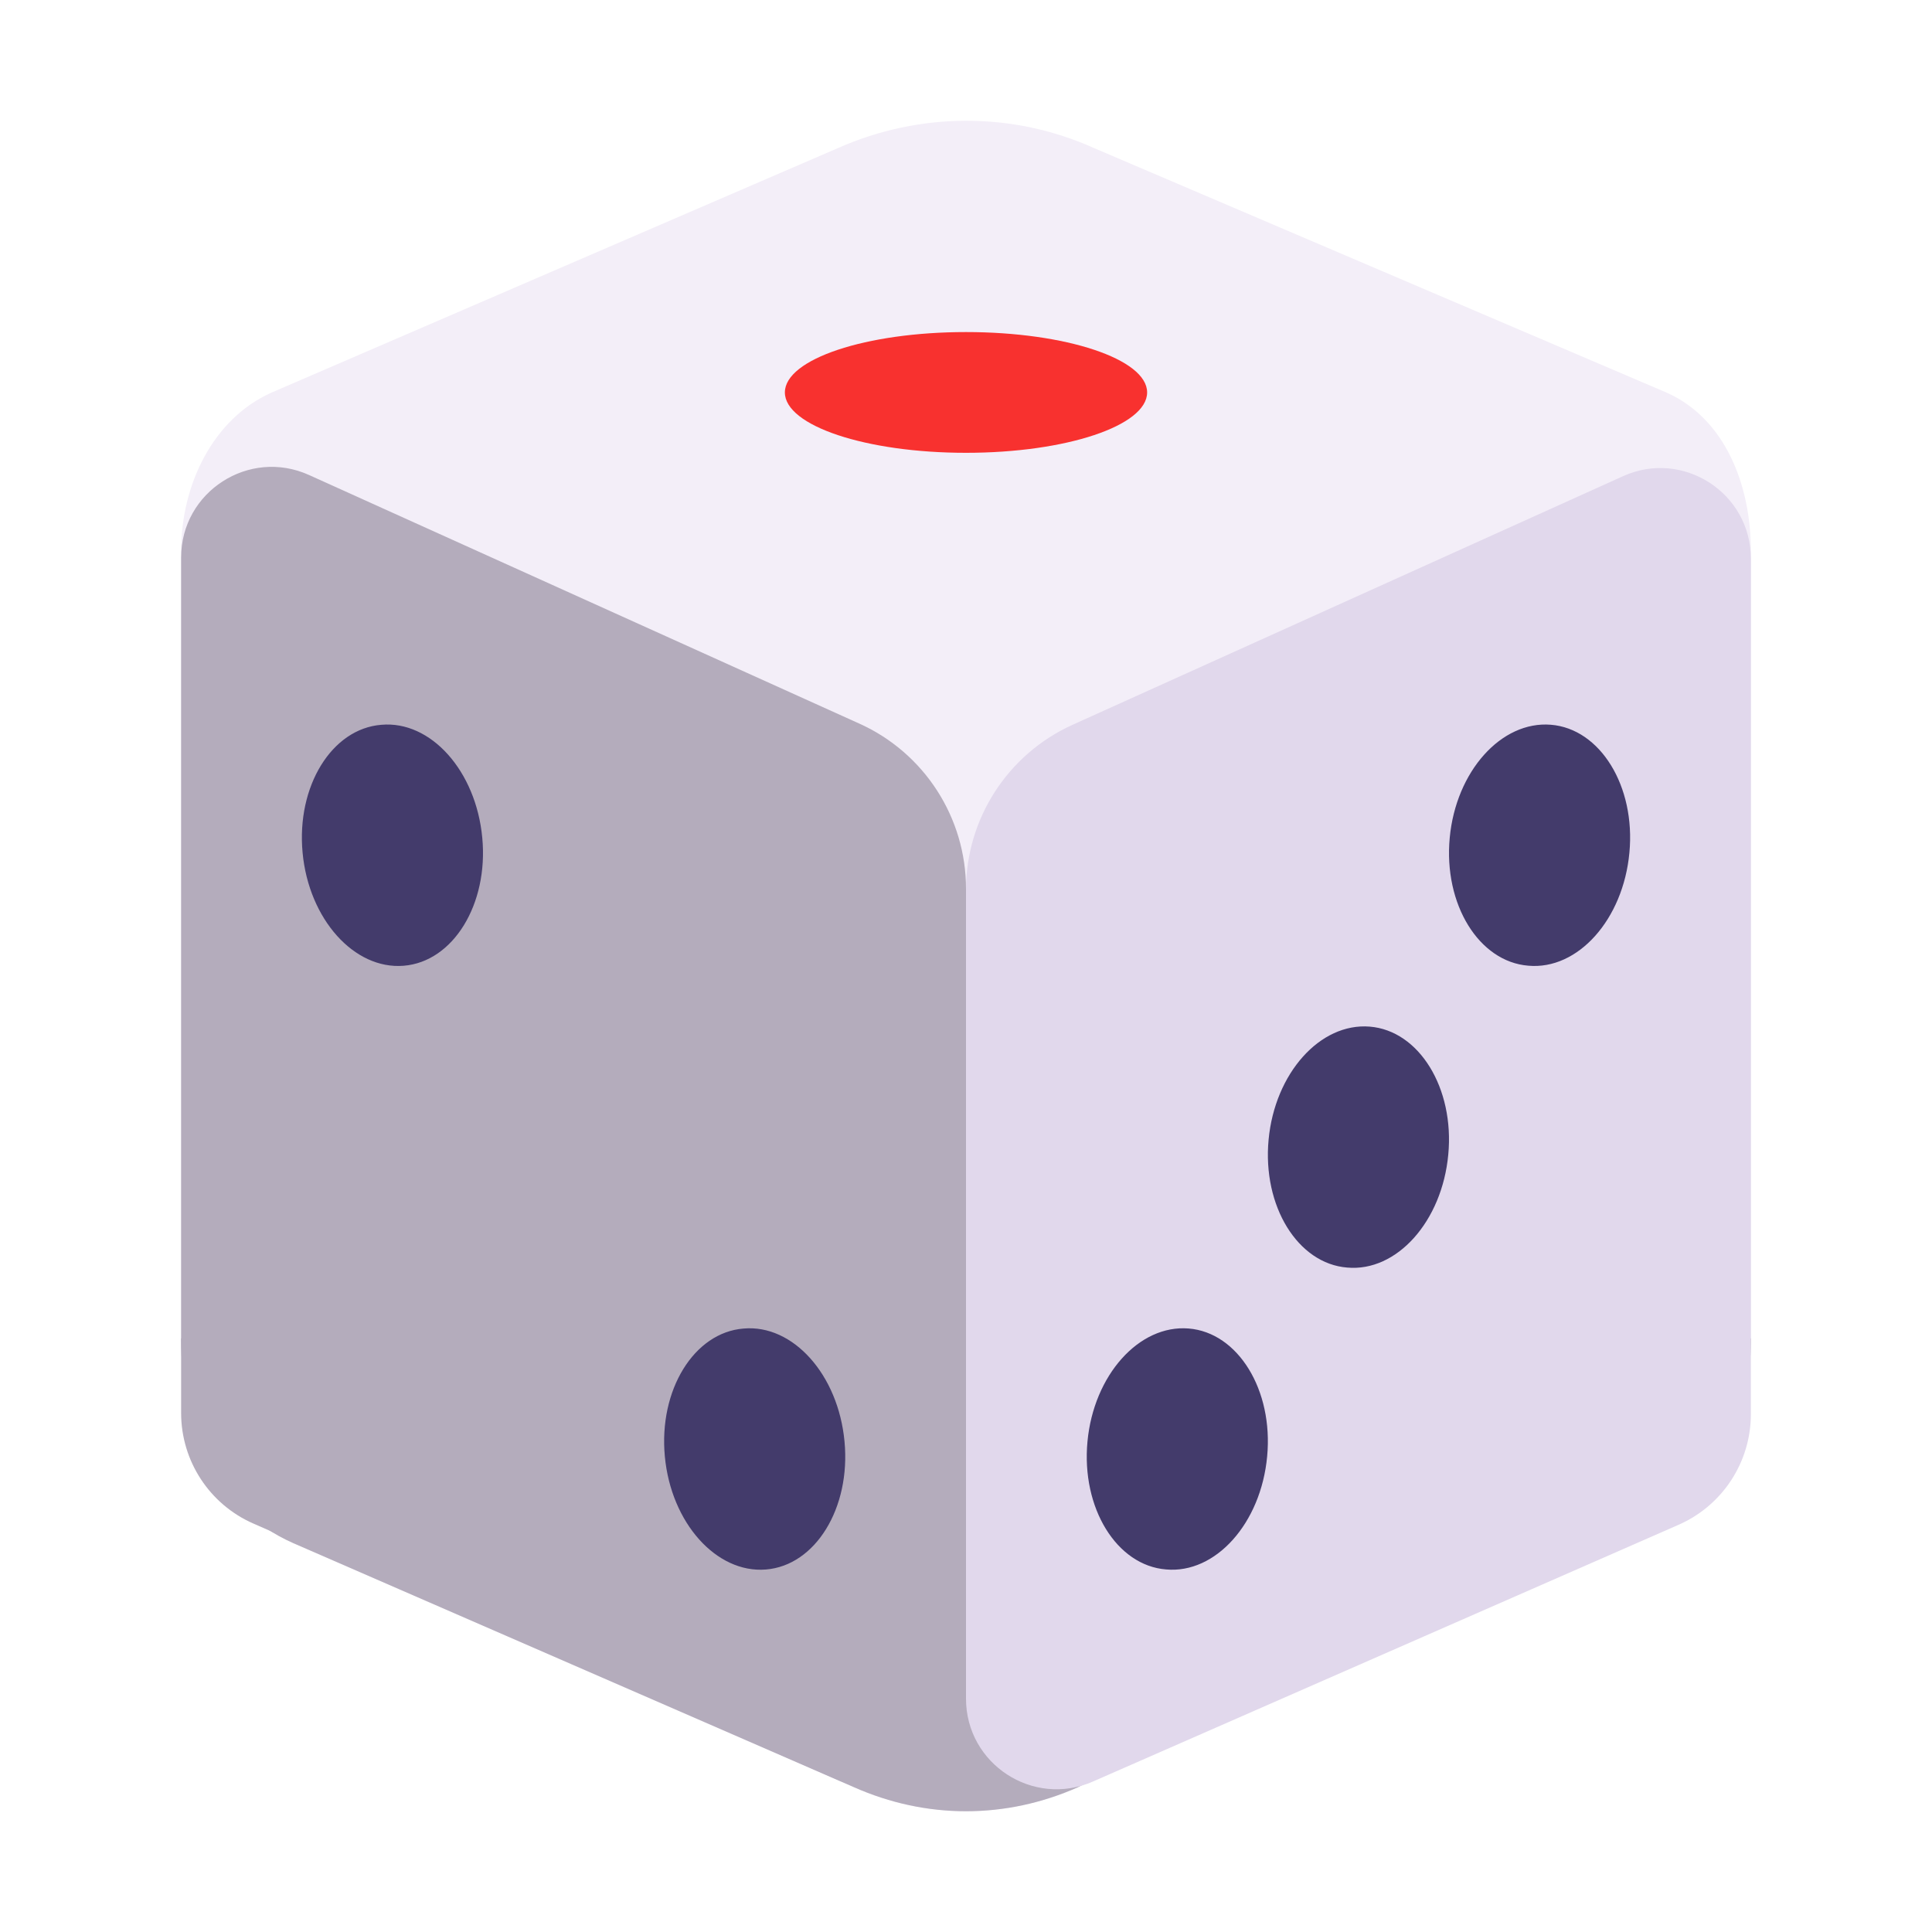
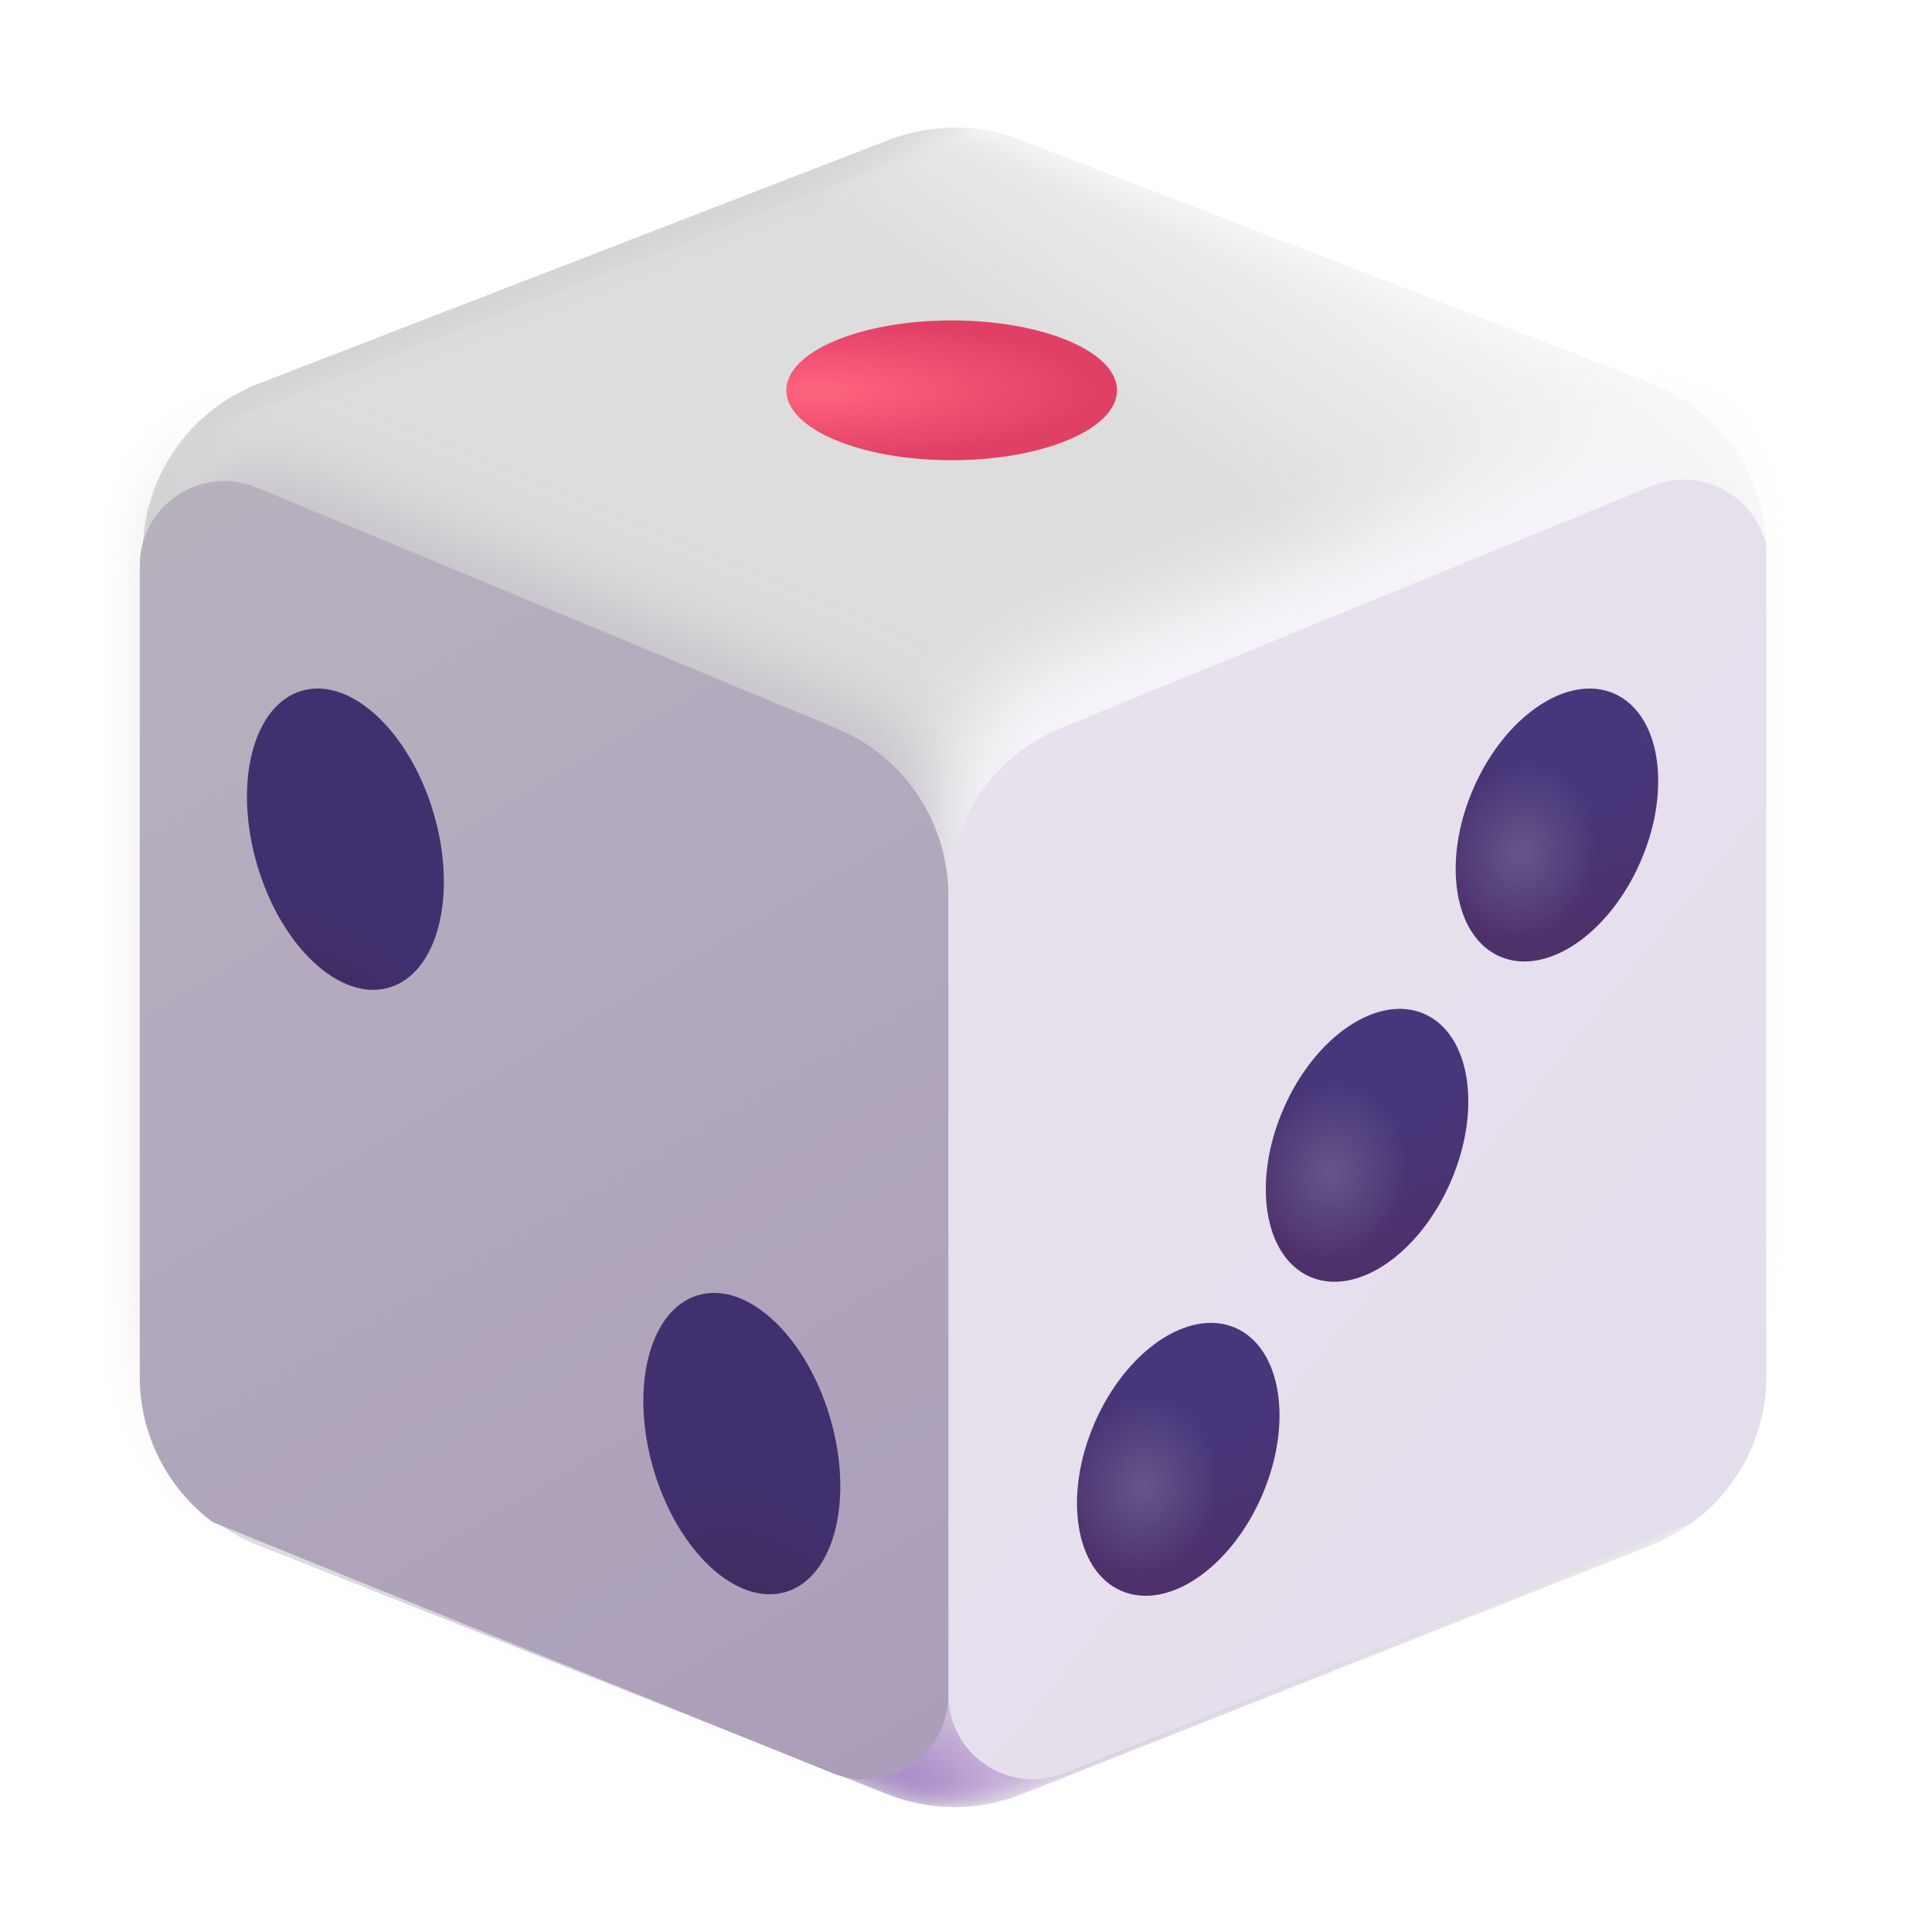
<svg xmlns="http://www.w3.org/2000/svg" width="100%" height="100%" viewBox="0 0 32 32" fill="none">
-   <path d="M13.883 2.451L4.494 6.504C3.532 6.935 3 8.024 3 9.127V22.168C3 23.682 3.546 24.977 4.857 25.559L14.143 29.602C15.341 30.133 16.66 30.133 17.857 29.602L27.143 24.555C28.454 23.973 29 23.682 29 22.168V9.127C29 8.024 28.569 6.935 27.607 6.504L18.117 2.451C16.778 1.85 15.241 1.85 13.883 2.451Z" fill="#F3EEF8" />
-   <path d="M4.857 25.559C3.546 24.977 3 23.682 3 22.168H29C29 23.682 28.454 24.039 27.143 24.62L17.857 29.601C16.66 30.133 15.341 30.133 14.143 29.601L4.857 25.559Z" fill="#B4ACBC" />
-   <path d="M3 9.234C3 8.145 4.125 7.419 5.117 7.867L14.235 11.986C15.309 12.471 16 13.541 16 14.72V28.115C16 29.197 14.889 29.923 13.898 29.489L4.197 25.235C3.47 24.917 3 24.198 3 23.404V9.234Z" fill="#B4ACBC" />
-   <path d="M29 9.254C29 8.164 27.875 7.438 26.883 7.887L17.765 12.005C16.691 12.491 16 13.56 16 14.739V28.135C16 29.217 17.111 29.943 18.102 29.508L27.803 25.255C28.53 24.936 29 24.217 29 23.423V9.254Z" fill="#E1D8EC" />
-   <path d="M6.685 15.996C7.505 15.931 8.092 14.978 7.988 13.877C7.885 12.768 7.134 11.931 6.315 12.005C5.495 12.07 4.908 13.023 5.012 14.124C5.115 15.224 5.866 16.062 6.685 15.996ZM26.988 14.123C27.092 13.022 26.505 12.069 25.686 12.004C24.866 11.938 24.115 12.776 24.012 13.876C23.908 14.977 24.495 15.93 25.314 15.995C26.134 16.069 26.885 15.232 26.988 14.123ZM13.988 23.877C14.092 24.978 13.505 25.931 12.685 25.996C11.866 26.062 11.115 25.224 11.012 24.124C10.908 23.023 11.495 22.07 12.315 22.005C13.134 21.931 13.885 22.768 13.988 23.877ZM22.686 17.004C23.505 17.069 24.092 18.022 23.988 19.123C23.885 20.232 23.134 21.069 22.314 20.995C21.495 20.93 20.908 19.977 21.012 18.876C21.115 17.776 21.866 16.938 22.686 17.004ZM20.988 24.123C21.092 23.022 20.505 22.069 19.686 22.004C18.866 21.938 18.115 22.776 18.012 23.876C17.908 24.977 18.495 25.93 19.314 25.995C20.134 26.069 20.885 25.232 20.988 24.123Z" fill="#433B6B" />
-   <path d="M16 7.5C17.657 7.5 19 7.052 19 6.5C19 5.948 17.657 5.5 16 5.5C14.343 5.5 13 5.948 13 6.5C13 7.052 14.343 7.5 16 7.5Z" fill="#F8312F" />
+   <g filter="url(#filter0_ii_18_3713)">
+     <path d="M4.293 6.355C3.134 6.803 2.37 7.918 2.37 9.16V22.792C2.37 24.026 3.124 25.135 4.271 25.588L14.706 29.717C15.416 29.998 16.208 29.998 16.918 29.717L27.353 25.588C28.5 25.135 29.254 24.026 29.254 22.792V9.16C29.254 7.918 28.49 6.803 27.331 6.355L16.896 2.321C16.199 2.052 15.425 2.052 14.727 2.321L4.293 6.355Z" fill="#DEDDDE" />
+     <path d="M4.293 6.355C3.134 6.803 2.37 7.918 2.37 9.16V22.792C2.37 24.026 3.124 25.135 4.271 25.588L14.706 29.717C15.416 29.998 16.208 29.998 16.918 29.717L27.353 25.588C28.5 25.135 29.254 24.026 29.254 22.792V9.16C29.254 7.918 28.49 6.803 27.331 6.355L16.896 2.321C16.199 2.052 15.425 2.052 14.727 2.321L4.293 6.355Z" fill="url(#paint0_linear_18_3713)" />
+     <path d="M4.293 6.355C3.134 6.803 2.37 7.918 2.37 9.16V22.792C2.37 24.026 3.124 25.135 4.271 25.588L14.706 29.717C15.416 29.998 16.208 29.998 16.918 29.717L27.353 25.588C28.5 25.135 29.254 24.026 29.254 22.792V9.16C29.254 7.918 28.49 6.803 27.331 6.355L16.896 2.321C16.199 2.052 15.425 2.052 14.727 2.321L4.293 6.355Z" fill="url(#paint1_radial_18_3713)" />
+   </g>
+   <path d="M4.293 6.355C3.134 6.803 2.37 7.918 2.37 9.16V22.792C2.37 24.026 3.124 25.135 4.271 25.588L14.706 29.717C15.416 29.998 16.208 29.998 16.918 29.717L27.353 25.588C28.5 25.135 29.254 24.026 29.254 22.792V9.16C29.254 7.918 28.49 6.803 27.331 6.355L16.896 2.321C16.199 2.052 15.425 2.052 14.727 2.321L4.293 6.355Z" fill="url(#paint2_linear_18_3713)" />
+   <path d="M4.293 6.355C3.134 6.803 2.37 7.918 2.37 9.16V22.792C2.37 24.026 3.124 25.135 4.271 25.588L14.706 29.717C15.416 29.998 16.208 29.998 16.918 29.717L27.353 25.588C28.5 25.135 29.254 24.026 29.254 22.792V9.16C29.254 7.918 28.49 6.803 27.331 6.355L16.896 2.321C16.199 2.052 15.425 2.052 14.727 2.321L4.293 6.355Z" fill="url(#paint3_linear_18_3713)" />
+   <g filter="url(#filter1_f_18_3713)">
+     <path d="M4.076 24.223L13.958 28.226C14.844 28.585 15.812 27.933 15.812 26.977V14.236C15.812 13.069 15.11 12.017 14.032 11.569L4.783 7.727C3.895 7.358 2.918 8.01 2.918 8.972V21.906C2.918 22.832 3.359 23.685 4.076 24.223Z" fill="#C5C2C8" />
+   </g>
+   <g filter="url(#filter2_f_18_3713)">
+     <path d="M27.444 23.192L17.562 27.104C16.676 27.454 15.708 26.817 15.708 25.883V13.432C15.708 12.292 16.411 11.263 17.488 10.826L26.738 7.071C27.625 6.711 28.603 7.348 28.603 8.287V20.927C28.603 21.832 28.162 22.666 27.444 23.192Z" fill="#F6F4F8" />
+   </g>
+   <path d="M29.25 9.013C29.056 8.207 28.173 7.717 27.359 8.05L17.571 12.06C16.444 12.522 15.708 13.619 15.708 14.836V28.07C15.708 29.06 16.708 29.737 17.628 29.37L28.029 25.215C28.787 24.657 29.254 23.763 29.254 22.792V9.16C29.254 9.111 29.253 9.062 29.25 9.013Z" fill="url(#paint4_linear_18_3713)" />
+   <path d="M3.519 25.209L13.783 29.367C14.703 29.74 15.708 29.063 15.708 28.07V14.836C15.708 13.624 14.979 12.531 13.859 12.066L4.252 8.075C3.33 7.692 2.315 8.369 2.315 9.368V22.803C2.315 23.765 2.773 24.65 3.519 25.209Z" fill="url(#paint5_linear_18_3713)" />
+   <ellipse cx="15.763" cy="6.465" rx="2.739" ry="1.158" fill="url(#paint6_radial_18_3713)" />
+   <ellipse cx="19.516" cy="24.171" rx="1.511" ry="2.374" transform="rotate(23.4058 19.5158 24.1707)" fill="url(#paint7_radial_18_3713)" />
+   <ellipse cx="19.516" cy="24.171" rx="1.511" ry="2.374" transform="rotate(23.4058 19.5158 24.1707)" fill="url(#paint8_radial_18_3713)" />
+   <ellipse cx="22.643" cy="18.97" rx="1.511" ry="2.374" transform="rotate(23.4058 22.6432 18.9698)" fill="url(#paint9_radial_18_3713)" />
+   <ellipse cx="22.643" cy="18.97" rx="1.511" ry="2.374" transform="rotate(23.4058 22.6432 18.9698)" fill="url(#paint10_radial_18_3713)" />
+   <ellipse cx="25.788" cy="13.665" rx="1.511" ry="2.374" transform="rotate(23.4058 25.788 13.6653)" fill="url(#paint11_radial_18_3713)" />
+   <ellipse cx="25.788" cy="13.665" rx="1.511" ry="2.374" transform="rotate(23.4058 25.788 13.6653)" fill="url(#paint12_radial_18_3713)" />
+   <ellipse rx="1.523" ry="2.562" transform="matrix(-0.959262 0.282519 0.282519 0.959262 5.72121 13.8997)" fill="url(#paint13_radial_18_3713)" />
+   <ellipse rx="1.523" ry="2.562" transform="matrix(-0.959262 0.282519 0.282519 0.959262 12.2871 23.9103)" fill="#5A867B" fill-opacity="0.5" />
+   <ellipse rx="1.523" ry="2.562" transform="matrix(-0.959262 0.282519 0.282519 0.959262 12.2871 23.9103)" fill="url(#paint14_radial_18_3713)" />
+   <defs>
+     <filter id="filter0_ii_18_3713" x="2.07" y="2.119" width="27.334" height="27.958" filterUnits="userSpaceOnUse" color-interpolation-filters="sRGB">
+       <feFlood flood-opacity="0" result="BackgroundImageFix" />
+       <feBlend mode="normal" in="SourceGraphic" in2="BackgroundImageFix" result="shape" />
+       <feColorMatrix in="SourceAlpha" type="matrix" values="0 0 0 0 0 0 0 0 0 0 0 0 0 0 0 0 0 0 127 0" result="hardAlpha" />
+       <feOffset dx="0.15" dy="0.15" />
+       <feGaussianBlur stdDeviation="0.25" />
+       <feComposite in2="hardAlpha" operator="arithmetic" k2="-1" k3="1" />
+       <feColorMatrix type="matrix" values="0 0 0 0 0.808 0 0 0 0 0.808 0 0 0 0 0.808 0 0 0 1 0" />
+       <feBlend mode="normal" in2="shape" result="effect1_innerShadow_18_3713" />
+       <feColorMatrix in="SourceAlpha" type="matrix" values="0 0 0 0 0 0 0 0 0 0 0 0 0 0 0 0 0 0 127 0" result="hardAlpha" />
+       <feOffset dx="-0.3" dy="0.1" />
+       <feGaussianBlur stdDeviation="0.25" />
+       <feComposite in2="hardAlpha" operator="arithmetic" k2="-1" k3="1" />
+       <feColorMatrix type="matrix" values="0 0 0 0 0.965 0 0 0 0 0.965 0 0 0 0 0.965 0 0 0 1 0" />
+       <feBlend mode="normal" in2="effect1_innerShadow_18_3713" result="effect2_innerShadow_18_3713" />
+     </filter>
+     <filter id="filter1_f_18_3713" x="1.668" y="6.372" width="15.394" height="23.204" filterUnits="userSpaceOnUse" color-interpolation-filters="sRGB">
+       <feFlood flood-opacity="0" result="BackgroundImageFix" />
+       <feBlend mode="normal" in="SourceGraphic" in2="BackgroundImageFix" result="shape" />
+       <feGaussianBlur stdDeviation="0.625" result="effect1_foregroundBlur_18_3713" />
+     </filter>
+     <filter id="filter2_f_18_3713" x="14.458" y="5.719" width="15.394" height="22.732" filterUnits="userSpaceOnUse" color-interpolation-filters="sRGB">
+       <feFlood flood-opacity="0" result="BackgroundImageFix" />
+       <feBlend mode="normal" in="SourceGraphic" in2="BackgroundImageFix" result="shape" />
+       <feGaussianBlur stdDeviation="0.625" result="effect1_foregroundBlur_18_3713" />
+     </filter>
+     <linearGradient id="paint0_linear_18_3713" x1="17.021" y1="29.927" x2="17.021" y2="25.506" gradientUnits="userSpaceOnUse">
+       <stop stop-color="#BEA5D6" />
+       <stop offset="1" stop-color="#BEA5D6" stop-opacity="0" />
+     </linearGradient>
+     <radialGradient id="paint1_radial_18_3713" cx="0" cy="0" r="1" gradientUnits="userSpaceOnUse" gradientTransform="translate(14.6025 30.1364) rotate(-65.6375) scale(2.01057 1.94372)">
+       <stop offset="0.416" stop-color="#AB8CC8" />
+       <stop offset="1" stop-color="#AB8CC8" stop-opacity="0" />
+     </radialGradient>
+     <linearGradient id="paint2_linear_18_3713" x1="28.494" y1="6.437" x2="25.057" y2="11.375" gradientUnits="userSpaceOnUse">
+       <stop stop-color="#FAF9FA" />
+       <stop offset="1" stop-color="#FAF9FA" stop-opacity="0" />
+     </linearGradient>
+     <linearGradient id="paint3_linear_18_3713" x1="8.884" y1="4.201" x2="9.171" y2="4.935" gradientUnits="userSpaceOnUse">
+       <stop stop-color="#C9C9C9" />
+       <stop offset="1" stop-color="#C9C9C9" stop-opacity="0" />
+     </linearGradient>
+     <linearGradient id="paint4_linear_18_3713" x1="17.713" y1="14.724" x2="30.291" y2="24.884" gradientUnits="userSpaceOnUse">
+       <stop stop-color="#E7E1ED" />
+       <stop offset="1" stop-color="#E4DDEC" />
+     </linearGradient>
+     <linearGradient id="paint5_linear_18_3713" x1="2.315" y1="8.79" x2="14.452" y2="29.471" gradientUnits="userSpaceOnUse">
+       <stop stop-color="#B7B1BE" />
+       <stop offset="1" stop-color="#AB9EBA" />
+     </linearGradient>
+     <radialGradient id="paint6_radial_18_3713" cx="0" cy="0" r="1" gradientUnits="userSpaceOnUse" gradientTransform="translate(13.4967 6.46465) scale(4.66524 1.15767)">
+       <stop stop-color="#FF647D" />
+       <stop offset="1" stop-color="#E14065" />
+     </radialGradient>
+     <radialGradient id="paint7_radial_18_3713" cx="0" cy="0" r="1" gradientUnits="userSpaceOnUse" gradientTransform="translate(19.1763 22.6276) rotate(77.2138) scale(3.6376 3.41209)">
+       <stop offset="0.288" stop-color="#46377C" />
+       <stop offset="1" stop-color="#4E306A" />
+     </radialGradient>
+     <radialGradient id="paint8_radial_18_3713" cx="0" cy="0" r="1" gradientUnits="userSpaceOnUse" gradientTransform="translate(19.1549 24.8283) rotate(78.8589) scale(1.50272 1.2658)">
+       <stop stop-color="#65568A" />
+       <stop offset="1" stop-color="#65568A" stop-opacity="0" />
+     </radialGradient>
+     <radialGradient id="paint9_radial_18_3713" cx="0" cy="0" r="1" gradientUnits="userSpaceOnUse" gradientTransform="translate(22.3038 17.4267) rotate(77.2138) scale(3.6376 3.41209)">
+       <stop offset="0.288" stop-color="#46377C" />
+       <stop offset="1" stop-color="#4E306A" />
+     </radialGradient>
+     <radialGradient id="paint10_radial_18_3713" cx="0" cy="0" r="1" gradientUnits="userSpaceOnUse" gradientTransform="translate(22.2824 19.6274) rotate(78.8589) scale(1.50272 1.2658)">
+       <stop stop-color="#65568A" />
+       <stop offset="1" stop-color="#65568A" stop-opacity="0" />
+     </radialGradient>
+     <radialGradient id="paint11_radial_18_3713" cx="0" cy="0" r="1" gradientUnits="userSpaceOnUse" gradientTransform="translate(25.4485 12.1221) rotate(77.2138) scale(3.6376 3.41209)">
+       <stop offset="0.288" stop-color="#46377C" />
+       <stop offset="1" stop-color="#4E306A" />
+     </radialGradient>
+     <radialGradient id="paint12_radial_18_3713" cx="0" cy="0" r="1" gradientUnits="userSpaceOnUse" gradientTransform="translate(25.4271 14.3228) rotate(78.8589) scale(1.50272 1.2658)">
+       <stop stop-color="#65568A" />
+       <stop offset="1" stop-color="#65568A" stop-opacity="0" />
+     </radialGradient>
+     <radialGradient id="paint13_radial_18_3713" cx="0" cy="0" r="1" gradientUnits="userSpaceOnUse" gradientTransform="translate(1.2912 4.66526) rotate(-76.6657) scale(4.11785 2.44773)">
+       <stop stop-color="#3E284E" />
+       <stop offset="1" stop-color="#40306F" />
+     </radialGradient>
+     <radialGradient id="paint14_radial_18_3713" cx="0" cy="0" r="1" gradientUnits="userSpaceOnUse" gradientTransform="translate(1.2912 4.66526) rotate(-95.2473) scale(4.21668 3.05862)">
+       <stop stop-color="#3E284E" />
+       <stop offset="1" stop-color="#40306F" />
+     </radialGradient>
+   </defs>
</svg>
